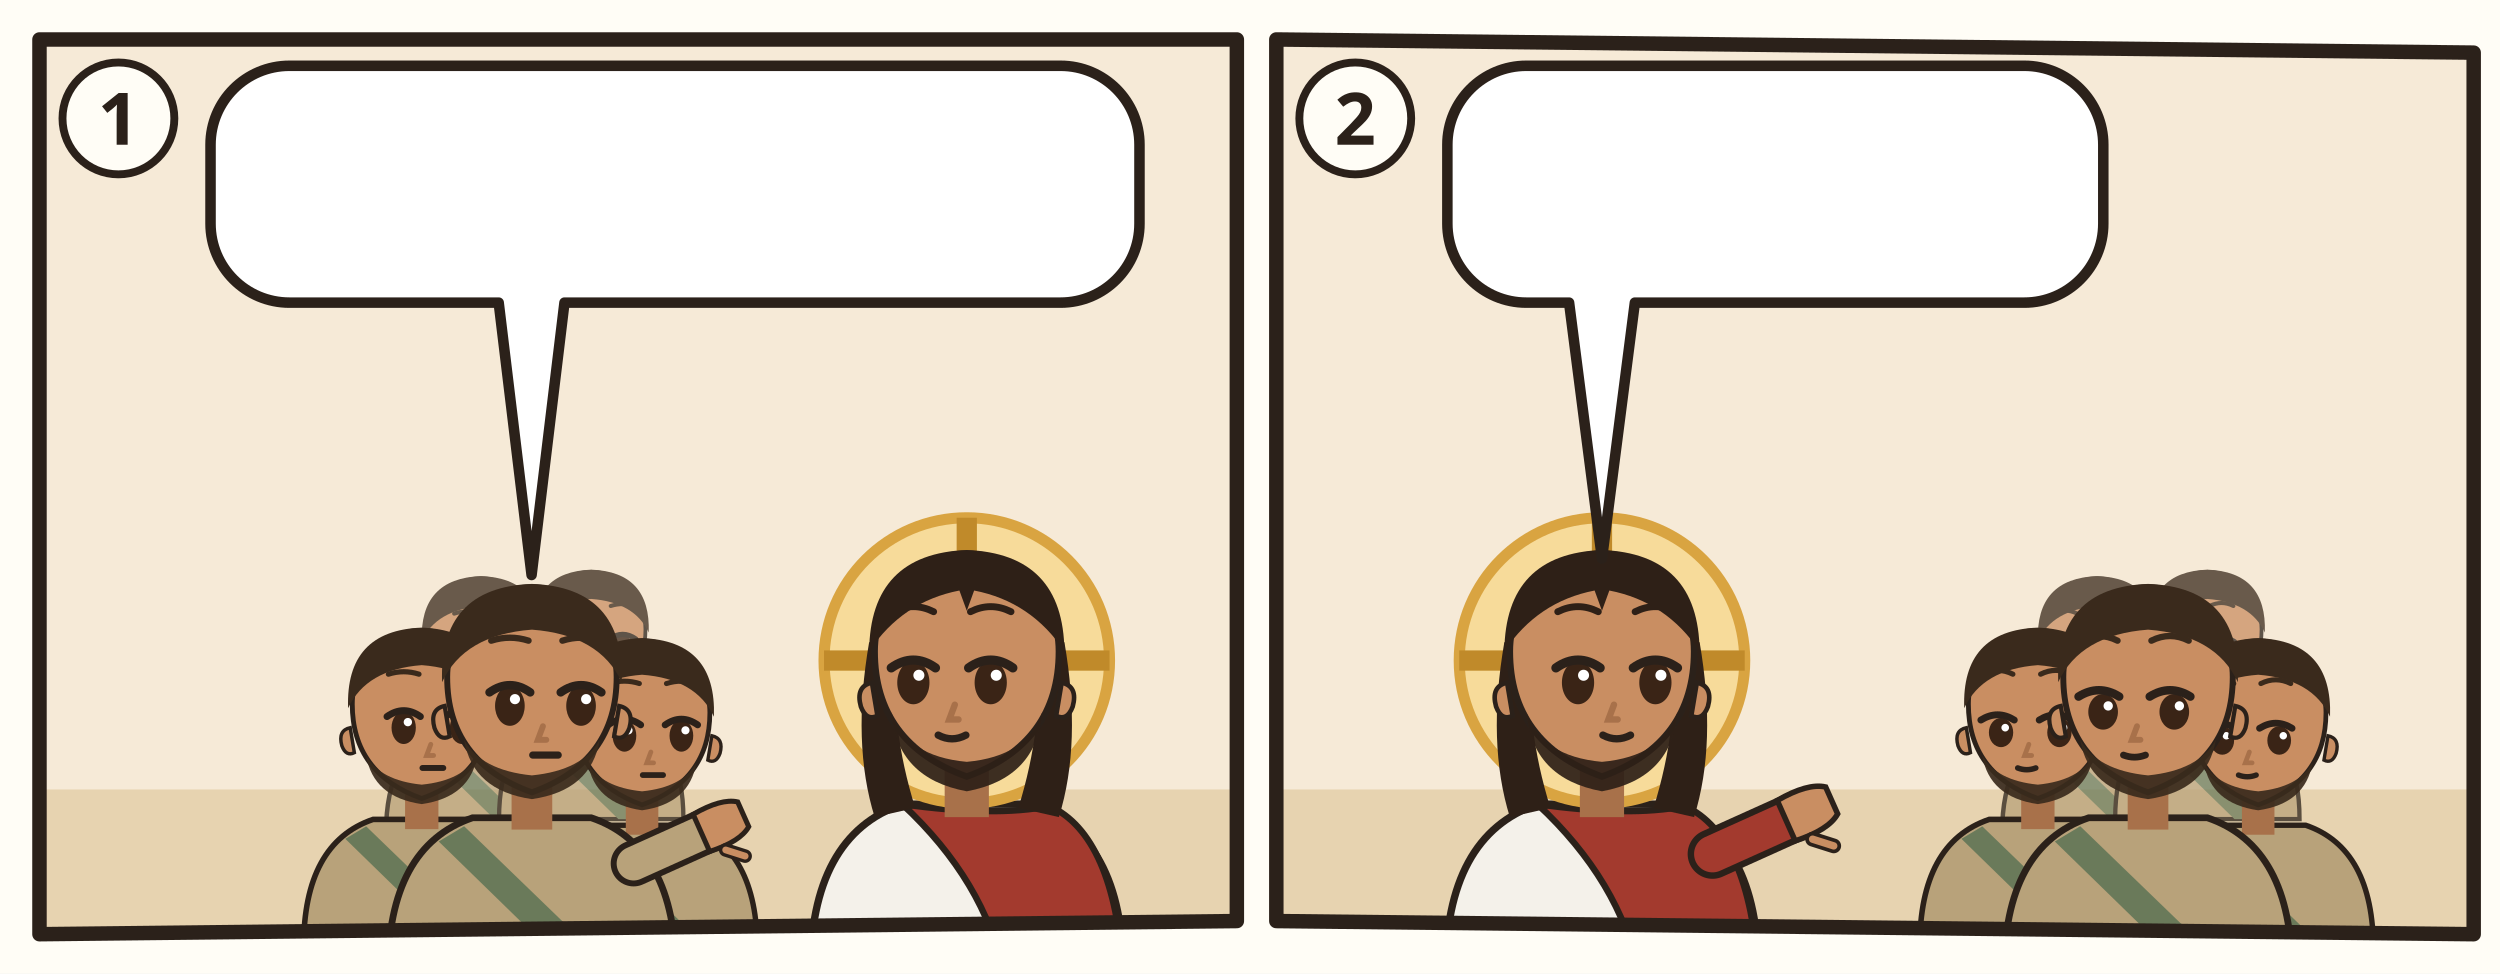
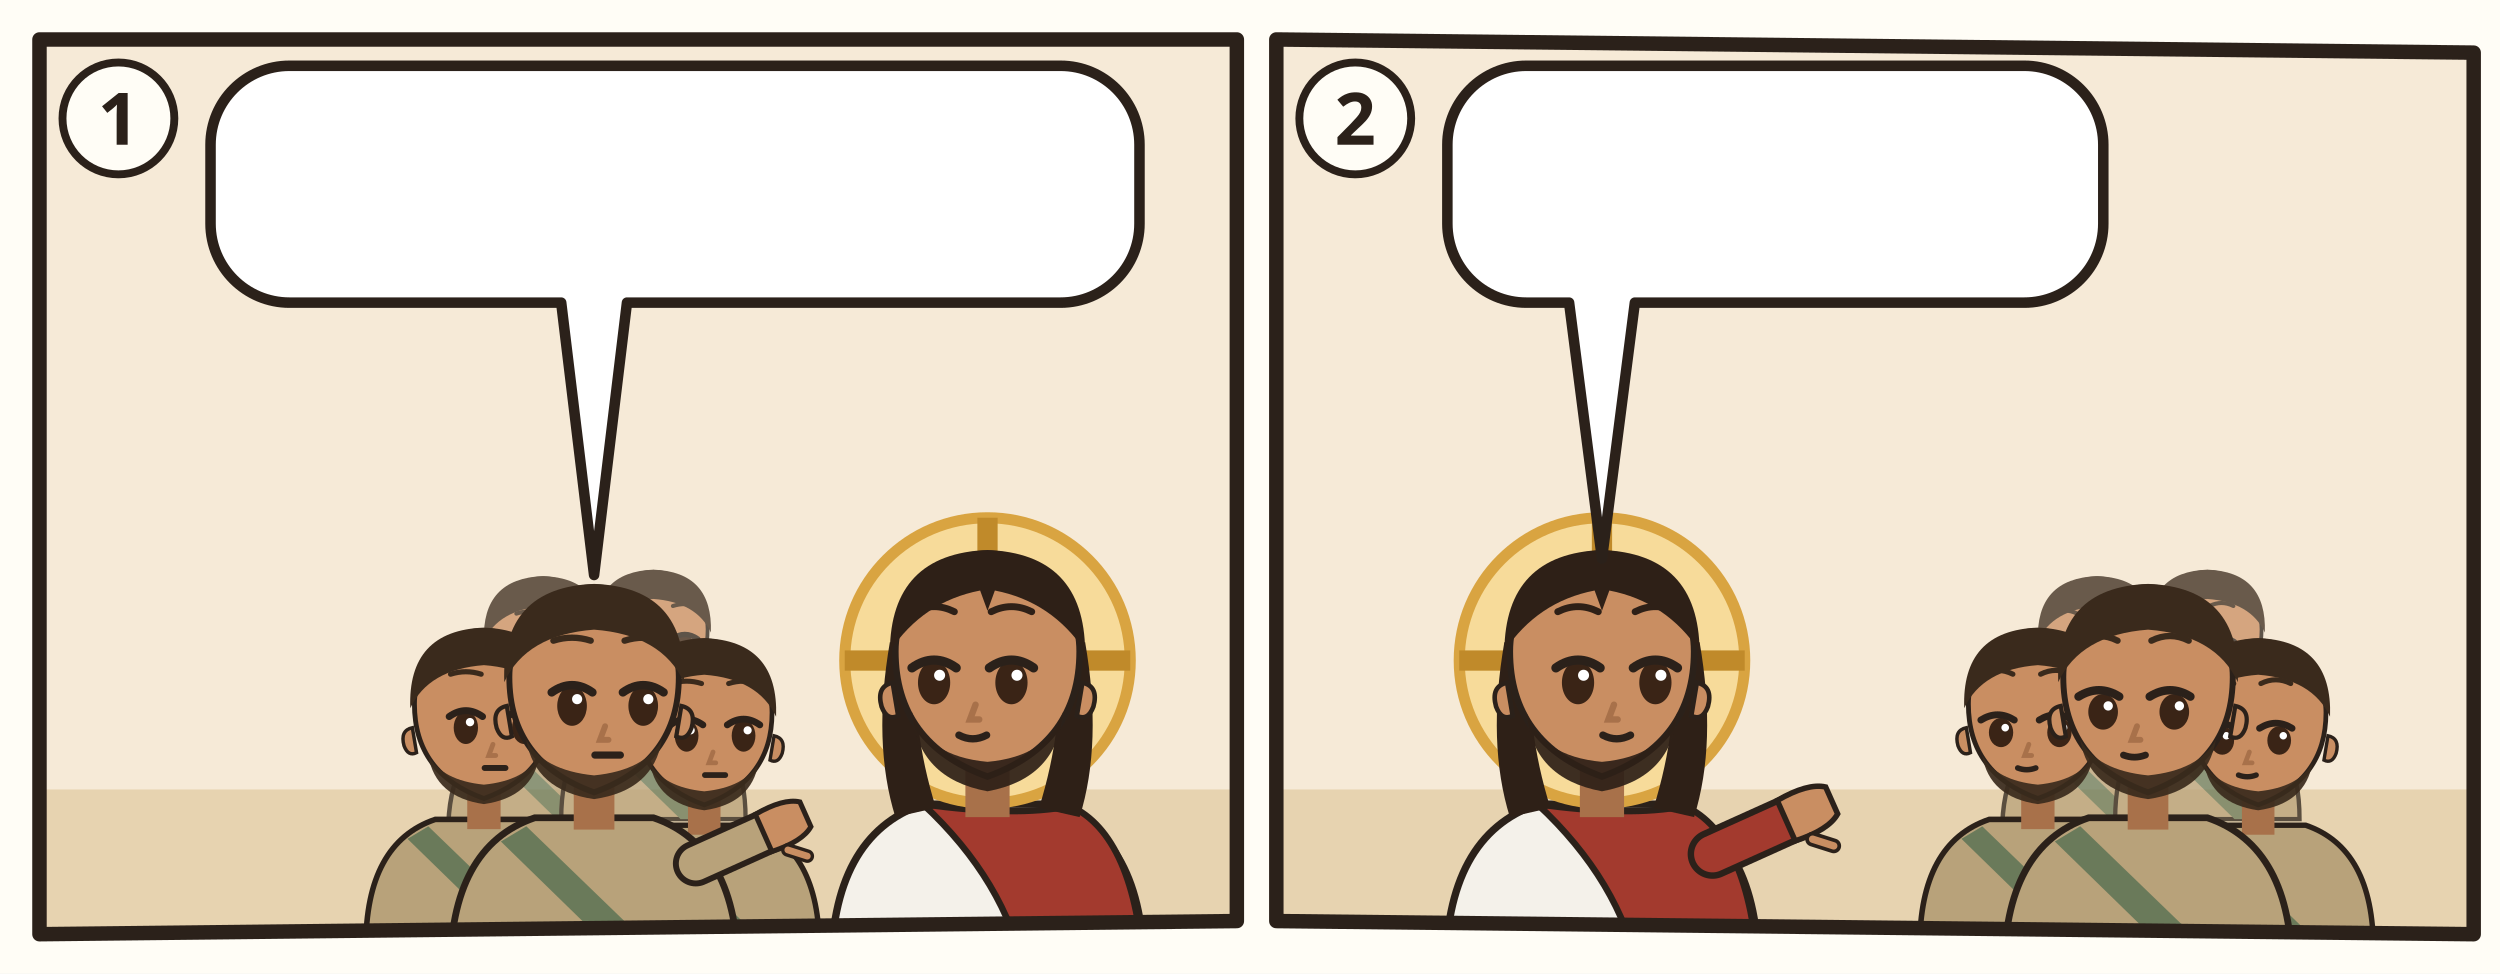
<svg xmlns="http://www.w3.org/2000/svg" viewBox="0 0 380 148">
  <rect width="380" height="148" fill="#FFFDF6" />
  <g transform="translate(4 4)">
    <clipPath id="an-cp-jhn-007-001-009-1">
      <polygon points="2,2 184,2 184,136 2,138" />
    </clipPath>
    <g clip-path="url(#an-cp-jhn-007-001-009-1)">
      <polygon points="2,2 184,2 184,136 2,138" fill="#F6EAD7" />
      <path d="M0 116h186v24H0z" fill="#E7D3B0" />
-       <use href="#an-huette" x="4" y="77" width="54" height="43" opacity=".6" />
+       <use href="#an-huette" x="4" y="62" width="72" height="58" opacity=".6" />
      <g opacity=".75">
-         <g transform="translate(69.122 93.768) scale(0.85008)">
+         <g transform="translate(78.572 93.768) scale(0.85008)">
          <path d="M-17 34Q-17 19-7 15.6L7 15.6Q17 19 17 34z" fill="#B8A27A" stroke="#2B211A" stroke-width=".8" />
          <path d="M-8 16.6L10 34h-5L-11 18.4z" fill="#6A7A5A" />
          <path d="M-2.4 11h4.8v6h-4.8z" fill="#A8714A" />
          <path d="M-10 -1Q-10 9 0 12.6Q10 9 10 -1A10 10.6 0 0 0 -10 -1z" fill="#C98E62" stroke="#2B211A" stroke-width=".7" />
          <path d="M10.3 2.4q1.8.4 1.2 2.6-.6 1.6-1.8 1z M-10.3 2.4q-1.8.4-1.2 2.6.6 1.6 1.8 1z" fill="#C98E62" stroke="#2B211A" stroke-width=".5" />
          <path d="M-8 6.4Q-7 12.4 0 13.4Q7 12.4 8 6.4Q6 10 0 10.6Q-6 10-8 6.4z" fill="#3A2A1C" opacity=".92" />
          <ellipse cx="-2.6" cy="2.4" rx="1.75" ry="2.35" fill="#3A2416" />
          <path d="M-5.0 0.8Q-2.6 -0.9 -0.2 0.8" fill="none" stroke="#2B211A" stroke-width="1" stroke-linecap="round" />
          <circle cx="-2.0" cy="1.6" r=".6" fill="#FFF" />
          <ellipse cx="5.8" cy="2.4" rx="1.75" ry="2.35" fill="#3A2416" />
          <path d="M3.4 0.8Q5.8 -0.9 8.2 0.8" fill="none" stroke="#2B211A" stroke-width="1" stroke-linecap="round" />
          <circle cx="6.4" cy="1.6" r=".6" fill="#FFF" />
          <path d="M-4.8 -5.3Q-2.6 -6.0 -0.4 -5.3M3.6 -5.3Q5.8 -6.0 8.0 -5.3" fill="none" stroke="#3A2A1C" stroke-width=".75" stroke-linecap="round" />
          <path d="M1.3 4.8l-.6 1.6h1" fill="none" stroke="#A8714A" stroke-width=".7" stroke-linecap="round" />
          <path d="M0.1 8.2h3" stroke="#2B211A" stroke-width=".85" stroke-linecap="round" />
          <path d="M-10.6-.4Q-11-11.6 0-12Q11-11.6 10.6-.4Q8-6 0-6.6Q-8-6-10.6-.4z" fill="#3A2A1C" />
        </g>
-         <g transform="translate(85.866 92.48) scale(0.82432)">
+         <g transform="translate(95.316 92.48) scale(0.82432)">
          <path d="M-17 34Q-17 19-7 15.6L7 15.6Q17 19 17 34z" fill="#B8A27A" stroke="#2B211A" stroke-width=".8" />
          <path d="M-8 16.6L10 34h-5L-11 18.4z" fill="#6A7A5A" />
          <path d="M-2.4 11h4.8v6h-4.8z" fill="#A8714A" />
          <path d="M-10 -1Q-10 9 0 12.6Q10 9 10 -1A10 10.6 0 0 0 -10 -1z" fill="#C98E62" stroke="#2B211A" stroke-width=".7" />
          <path d="M10.3 2.4q1.8.4 1.2 2.6-.6 1.6-1.8 1z M-10.3 2.4q-1.8.4-1.2 2.6.6 1.6 1.8 1z" fill="#C98E62" stroke="#2B211A" stroke-width=".5" />
          <path d="M-8 6.4Q-7 12.4 0 13.4Q7 12.4 8 6.4Q6 10 0 10.6Q-6 10-8 6.4z" fill="#3A2A1C" opacity=".92" />
          <ellipse cx="-2.6" cy="2.4" rx="1.75" ry="2.35" fill="#3A2416" />
          <path d="M-5.0 0.8Q-2.6 -0.9 -0.2 0.8" fill="none" stroke="#2B211A" stroke-width="1" stroke-linecap="round" />
          <circle cx="-2.0" cy="1.6" r=".6" fill="#FFF" />
          <ellipse cx="5.8" cy="2.4" rx="1.75" ry="2.35" fill="#3A2416" />
          <path d="M3.4 0.8Q5.8 -0.9 8.2 0.8" fill="none" stroke="#2B211A" stroke-width="1" stroke-linecap="round" />
          <circle cx="6.4" cy="1.6" r=".6" fill="#FFF" />
          <path d="M-4.8 -5.3Q-2.6 -6.0 -0.4 -5.3M3.6 -5.3Q5.8 -6.0 8.0 -5.3" fill="none" stroke="#3A2A1C" stroke-width=".75" stroke-linecap="round" />
          <path d="M1.3 4.8l-.6 1.6h1" fill="none" stroke="#A8714A" stroke-width=".7" stroke-linecap="round" />
          <path d="M0.1 8.2h3" stroke="#2B211A" stroke-width=".85" stroke-linecap="round" />
          <path d="M-10.6-.4Q-11-11.6 0-12Q11-11.6 10.6-.4Q8-6 0-6.6Q-8-6-10.6-.4z" fill="#3A2A1C" />
        </g>
      </g>
-       <g transform="translate(60.106 104.072) scale(1.05616)">
+       <g transform="translate(69.556 104.072) scale(1.05616)">
        <path d="M-17 34Q-17 19-7 15.6L7 15.6Q17 19 17 34z" fill="#B8A27A" stroke="#2B211A" stroke-width=".8" />
        <path d="M-8 16.6L10 34h-5L-11 18.4z" fill="#6A7A5A" />
        <path d="M-2.4 11h4.8v6h-4.8z" fill="#A8714A" />
        <path d="M-10 -1Q-10 9 0 12.6Q10 9 10 -1A10 10.6 0 0 0 -10 -1z" fill="#C98E62" stroke="#2B211A" stroke-width=".7" />
        <path d="M10.3 2.4q1.8.4 1.2 2.6-.6 1.6-1.8 1z M-10.3 2.4q-1.8.4-1.2 2.6.6 1.6 1.8 1z" fill="#C98E62" stroke="#2B211A" stroke-width=".5" />
        <path d="M-8 6.4Q-7 12.4 0 13.4Q7 12.4 8 6.4Q6 10 0 10.6Q-6 10-8 6.4z" fill="#3A2A1C" opacity=".92" />
        <ellipse cx="-2.6" cy="2.4" rx="1.75" ry="2.35" fill="#3A2416" />
        <path d="M-5.0 0.8Q-2.6 -0.9 -0.2 0.8" fill="none" stroke="#2B211A" stroke-width="1" stroke-linecap="round" />
        <circle cx="-2.0" cy="1.6" r=".6" fill="#FFF" />
        <ellipse cx="5.8" cy="2.4" rx="1.75" ry="2.35" fill="#3A2416" />
        <path d="M3.4 0.8Q5.8 -0.9 8.2 0.8" fill="none" stroke="#2B211A" stroke-width="1" stroke-linecap="round" />
        <circle cx="6.4" cy="1.6" r=".6" fill="#FFF" />
        <path d="M-4.8 -5.3Q-2.6 -6.0 -0.4 -5.3M3.6 -5.3Q5.8 -6.0 8.0 -5.3" fill="none" stroke="#3A2A1C" stroke-width=".75" stroke-linecap="round" />
        <path d="M1.3 4.8l-.6 1.6h1" fill="none" stroke="#A8714A" stroke-width=".7" stroke-linecap="round" />
        <path d="M0.1 8.2h3" stroke="#2B211A" stroke-width=".85" stroke-linecap="round" />
        <path d="M-10.6-.4Q-11-11.6 0-12Q11-11.6 10.6-.4Q8-6 0-6.6Q-8-6-10.6-.4z" fill="#3A2A1C" />
      </g>
-       <g transform="translate(93.594 105.36) scale(1.0304)">
+       <g transform="translate(103.044 105.36) scale(1.0304)">
        <path d="M-17 34Q-17 19-7 15.6L7 15.6Q17 19 17 34z" fill="#B8A27A" stroke="#2B211A" stroke-width=".8" />
        <path d="M-8 16.6L10 34h-5L-11 18.4z" fill="#6A7A5A" />
        <path d="M-2.4 11h4.8v6h-4.8z" fill="#A8714A" />
        <path d="M-10 -1Q-10 9 0 12.6Q10 9 10 -1A10 10.6 0 0 0 -10 -1z" fill="#C98E62" stroke="#2B211A" stroke-width=".7" />
        <path d="M10.3 2.4q1.8.4 1.2 2.6-.6 1.6-1.8 1z M-10.3 2.4q-1.8.4-1.2 2.6.6 1.6 1.8 1z" fill="#C98E62" stroke="#2B211A" stroke-width=".5" />
        <path d="M-8 6.4Q-7 12.4 0 13.4Q7 12.4 8 6.4Q6 10 0 10.6Q-6 10-8 6.4z" fill="#3A2A1C" opacity=".92" />
        <ellipse cx="-2.6" cy="2.4" rx="1.75" ry="2.35" fill="#3A2416" />
        <path d="M-5.0 0.8Q-2.6 -0.9 -0.2 0.8" fill="none" stroke="#2B211A" stroke-width="1" stroke-linecap="round" />
        <circle cx="-2.0" cy="1.6" r=".6" fill="#FFF" />
        <ellipse cx="5.8" cy="2.4" rx="1.75" ry="2.35" fill="#3A2416" />
        <path d="M3.4 0.8Q5.8 -0.9 8.2 0.8" fill="none" stroke="#2B211A" stroke-width="1" stroke-linecap="round" />
        <circle cx="6.4" cy="1.6" r=".6" fill="#FFF" />
        <path d="M-4.8 -5.3Q-2.6 -6.0 -0.4 -5.3M3.6 -5.3Q5.8 -6.0 8.0 -5.3" fill="none" stroke="#3A2A1C" stroke-width=".75" stroke-linecap="round" />
        <path d="M1.3 4.8l-.6 1.6h1" fill="none" stroke="#A8714A" stroke-width=".7" stroke-linecap="round" />
        <path d="M0.1 8.2h3" stroke="#2B211A" stroke-width=".85" stroke-linecap="round" />
        <path d="M-10.6-.4Q-11-11.6 0-12Q11-11.6 10.6-.4Q8-6 0-6.6Q-8-6-10.6-.4z" fill="#3A2A1C" />
      </g>
-       <g transform="translate(76.85 100.208) scale(1.288)">
+       <g transform="translate(86.3 100.208) scale(1.288)">
        <path d="M-17 34Q-17 19-7 15.6L7 15.6Q17 19 17 34z" fill="#B8A27A" stroke="#2B211A" stroke-width=".8" />
        <path d="M-8 16.6L10 34h-5L-11 18.4z" fill="#6A7A5A" />
        <path d="M12 21L21.1 16.9" stroke="#2B211A" stroke-width="5.4" stroke-linecap="round" />
        <path d="M12 21L21.1 16.9" stroke="#B8A27A" stroke-width="4" stroke-linecap="round" />
        <g transform="translate(21.1 16.9) rotate(66)">
          <path d="M-2.4 1.2Q-2.8-2.6-1.6-4.2h3.2Q2.8-2.6 2.4 1.2z" fill="#C98E62" stroke="#2B211A" stroke-width=".6" />
          <path d="M3 -.6l1.6-1.8" stroke="#2B211A" stroke-width="1.6" stroke-linecap="round" />
          <path d="M3 -.6l1.6-1.8" stroke="#C98E62" stroke-width=".8" stroke-linecap="round" />
        </g>
        <path d="M-2.4 11h4.8v6h-4.8z" fill="#A8714A" />
        <path d="M-10 -1Q-10 9 0 12.6Q10 9 10 -1A10 10.6 0 0 0 -10 -1z" fill="#C98E62" stroke="#2B211A" stroke-width=".7" />
        <path d="M10.3 2.4q1.8.4 1.2 2.6-.6 1.6-1.8 1z M-10.3 2.4q-1.8.4-1.2 2.6.6 1.6 1.8 1z" fill="#C98E62" stroke="#2B211A" stroke-width=".5" />
        <path d="M-8 6.4Q-7 12.4 0 13.4Q7 12.4 8 6.4Q6 10 0 10.6Q-6 10-8 6.4z" fill="#3A2A1C" opacity=".92" />
        <ellipse cx="-2.6" cy="2.4" rx="1.75" ry="2.35" fill="#3A2416" />
        <path d="M-5.0 0.8Q-2.6 -0.9 -0.2 0.8" fill="none" stroke="#2B211A" stroke-width="1" stroke-linecap="round" />
        <circle cx="-2.0" cy="1.6" r=".6" fill="#FFF" />
        <ellipse cx="5.8" cy="2.4" rx="1.75" ry="2.35" fill="#3A2416" />
        <path d="M3.4 0.8Q5.8 -0.9 8.2 0.8" fill="none" stroke="#2B211A" stroke-width="1" stroke-linecap="round" />
        <circle cx="6.4" cy="1.6" r=".6" fill="#FFF" />
        <path d="M-4.8 -5.3Q-2.6 -6.0 -0.4 -5.3M3.6 -5.3Q5.8 -6.0 8.0 -5.3" fill="none" stroke="#3A2A1C" stroke-width=".75" stroke-linecap="round" />
        <path d="M1.3 4.8l-.6 1.6h1" fill="none" stroke="#A8714A" stroke-width=".7" stroke-linecap="round" />
        <path d="M0.1 8.2h3" stroke="#2B211A" stroke-width=".85" stroke-linecap="round" />
        <path d="M-10.6-.4Q-11-11.6 0-12Q11-11.6 10.6-.4Q8-6 0-6.6Q-8-6-10.6-.4z" fill="#3A2A1C" />
      </g>
-       <g transform="translate(142.95 96.4) scale(1.4)">
+       <g transform="translate(146.1 96.4) scale(1.4)">
        <path d="M-17 34Q-17 19-7 15.6L7 15.6Q17 19 17 34z" fill="#F4F1EA" stroke="#2B211A" stroke-width=".8" />
        <path d="M-7 15.6Q3 17 9 15.8Q16 19 17 34L4 34Q2 24-7 15.6z" fill="#A33A2E" stroke="#2B211A" stroke-width=".7" />
        <circle r="15.5" fill="#F7DB9A" stroke="#D9A441" stroke-width="1.2" />
        <path d="M0-15.5v5M-15.5 0h5M15.5 0h-5" stroke="#C08A2A" stroke-width="2.2" />
        <path d="M-10.6 -2Q-12.5 9-10 17L-5.6 16Q-8.4 7-7.6-1z M10.6 -2Q12.5 9 10 17L5.6 16Q8.4 7 7.6-1z" fill="#2E2017" />
        <path d="M-2.4 11h4.8v6h-4.8z" fill="#A8714A" />
        <path d="M-10 -1Q-10 9 0 12.6Q10 9 10 -1A10 10.6 0 0 0 -10 -1z" fill="#C98E62" stroke="#2B211A" stroke-width=".7" />
        <path d="M10.3 2.4q1.8.4 1.2 2.6-.6 1.6-1.8 1z M-10.3 2.4q-1.8.4-1.2 2.6.6 1.6 1.8 1z" fill="#C98E62" stroke="#2B211A" stroke-width=".5" />
        <path d="M-8.2 5.6Q-7.6 12.8 0 14.2Q7.6 12.8 8.2 5.6Q6.6 10.4 0 11Q-6.6 10.4-8.2 5.6z" fill="#2E2017" opacity=".92" />
        <ellipse cx="-5.8" cy="2.4" rx="1.75" ry="2.35" fill="#3A2416" />
        <path d="M-8.2 0.8Q-5.8 -0.9 -3.4 0.8" fill="none" stroke="#2B211A" stroke-width="1" stroke-linecap="round" />
        <circle cx="-5.2" cy="1.6" r=".6" fill="#FFF" />
        <ellipse cx="2.6" cy="2.4" rx="1.75" ry="2.35" fill="#3A2416" />
        <path d="M0.2 0.8Q2.6 -0.9 5.0 0.8" fill="none" stroke="#2B211A" stroke-width="1" stroke-linecap="round" />
        <circle cx="3.2" cy="1.6" r=".6" fill="#FFF" />
        <path d="M-8.0 -5.3Q-5.8 -6.4 -3.6 -5.3M0.4 -5.3Q2.6 -6.4 4.8 -5.3" fill="none" stroke="#2E2017" stroke-width=".75" stroke-linecap="round" />
        <path d="M-1.3 4.8l-.6 1.6h1" fill="none" stroke="#A8714A" stroke-width=".7" stroke-linecap="round" />
        <path d="M-3.1 8.1Q-1.6 8.9 -0.1 8.1" fill="none" stroke="#2B211A" stroke-width=".8" stroke-linecap="round" />
        <path d="M-10.6-1Q-10.5-11.6 0-12Q10.5-11.6 10.6-1Q7-6.4 .8-7.6L0-5.4-.8-7.6Q-7-6.4-10.6-1z" fill="#2E2017" />
      </g>
      <g>
-         <path d="M40 6H157.2A12 12 0 0 1 169.2 18V30A12 12 0 0 1 157.2 42L81.8 42L76.8 83.4L71.8 42H40A12 12 0 0 1 28 30V18A12 12 0 0 1 40 6Z" fill="#FFFFFF" stroke="#2B211A" stroke-width="1.6" stroke-linejoin="round" />
+         <path d="M40 6H157.2A12 12 0 0 1 169.2 18V30A12 12 0 0 1 157.2 42L91.3 42L86.3 83.4L81.3 42H40A12 12 0 0 1 28 30V18A12 12 0 0 1 40 6Z" fill="#FFFFFF" stroke="#2B211A" stroke-width="1.6" stroke-linejoin="round" />
        <use href="#an-jerusalem" x="34" y="12" width="34.3" height="24" />
        <use href="#an-huette" x="73.3" y="12" width="30.0" height="24" />
        <use href="#an-zeichen" x="108.3" y="12" width="24.0" height="24" />
        <use href="#an-p-menge-gruppe" x="137.3" y="12" width="25.9" height="24" />
      </g>
    </g>
    <polygon points="2,2 184,2 184,136 2,138" fill="none" stroke="#2B211A" stroke-width="2.2" stroke-linejoin="round" />
    <circle cx="14" cy="14" r="8.5" fill="#FFFDF6" stroke="#2B211A" stroke-width="1.2" />
    <text x="14" y="18" text-anchor="middle" font-family="sans-serif" font-size="11" font-weight="700" fill="#2B211A">1</text>
  </g>
  <g transform="translate(192 4)">
    <clipPath id="an-cp-jhn-007-001-009-2">
      <polygon points="2,2 184,4 184,138 2,136" />
    </clipPath>
    <g clip-path="url(#an-cp-jhn-007-001-009-2)">
      <polygon points="2,2 184,4 184,138 2,136" fill="#F6EAD7" />
      <path d="M0 116h186v24H0z" fill="#E7D3B0" />
      <g transform="translate(51.5 96.4) scale(1.4)">
        <path d="M-17 34Q-17 19-7 15.6L7 15.6Q17 19 17 34z" fill="#F4F1EA" stroke="#2B211A" stroke-width=".8" />
        <path d="M-7 15.6Q3 17 9 15.8Q16 19 17 34L4 34Q2 24-7 15.6z" fill="#A33A2E" stroke="#2B211A" stroke-width=".7" />
        <path d="M12 21L21.1 16.9" stroke="#2B211A" stroke-width="5.4" stroke-linecap="round" />
        <path d="M12 21L21.1 16.9" stroke="#A33A2E" stroke-width="4" stroke-linecap="round" />
        <g transform="translate(21.1 16.9) rotate(66)">
          <path d="M-2.4 1.2Q-2.8-2.6-1.6-4.2h3.2Q2.8-2.6 2.4 1.2z" fill="#C98E62" stroke="#2B211A" stroke-width=".6" />
          <path d="M3 -.6l1.6-1.8" stroke="#2B211A" stroke-width="1.6" stroke-linecap="round" />
          <path d="M3 -.6l1.6-1.8" stroke="#C98E62" stroke-width=".8" stroke-linecap="round" />
        </g>
        <circle r="15.5" fill="#F7DB9A" stroke="#D9A441" stroke-width="1.2" />
        <path d="M0-15.5v5M-15.5 0h5M15.5 0h-5" stroke="#C08A2A" stroke-width="2.2" />
        <path d="M-10.6 -2Q-12.5 9-10 17L-5.6 16Q-8.4 7-7.6-1z M10.6 -2Q12.5 9 10 17L5.6 16Q8.4 7 7.6-1z" fill="#2E2017" />
        <path d="M-2.4 11h4.8v6h-4.8z" fill="#A8714A" />
        <path d="M-10 -1Q-10 9 0 12.6Q10 9 10 -1A10 10.6 0 0 0 -10 -1z" fill="#C98E62" stroke="#2B211A" stroke-width=".7" />
        <path d="M10.3 2.4q1.8.4 1.2 2.6-.6 1.6-1.8 1z M-10.3 2.4q-1.8.4-1.2 2.6.6 1.6 1.8 1z" fill="#C98E62" stroke="#2B211A" stroke-width=".5" />
        <path d="M-8.2 5.6Q-7.6 12.8 0 14.2Q7.6 12.8 8.2 5.6Q6.6 10.4 0 11Q-6.6 10.4-8.2 5.6z" fill="#2E2017" opacity=".92" />
        <ellipse cx="-2.6" cy="2.4" rx="1.75" ry="2.35" fill="#3A2416" />
        <path d="M-5.0 0.8Q-2.6 -0.9 -0.2 0.8" fill="none" stroke="#2B211A" stroke-width="1" stroke-linecap="round" />
        <circle cx="-2.0" cy="1.6" r=".6" fill="#FFF" />
        <ellipse cx="5.8" cy="2.4" rx="1.75" ry="2.35" fill="#3A2416" />
        <path d="M3.4 0.8Q5.8 -0.9 8.2 0.8" fill="none" stroke="#2B211A" stroke-width="1" stroke-linecap="round" />
        <circle cx="6.4" cy="1.6" r=".6" fill="#FFF" />
        <path d="M-4.8 -5.3Q-2.6 -6.4 -0.4 -5.3M3.6 -5.3Q5.8 -6.4 8.0 -5.3" fill="none" stroke="#2E2017" stroke-width=".75" stroke-linecap="round" />
        <path d="M1.3 4.8l-.6 1.6h1" fill="none" stroke="#A8714A" stroke-width=".7" stroke-linecap="round" />
        <path d="M0.1 8.1Q1.6 8.9 3.1 8.1" fill="none" stroke="#2B211A" stroke-width=".8" stroke-linecap="round" />
        <path d="M-10.6-1Q-10.5-11.6 0-12Q10.5-11.6 10.6-1Q7-6.4 .8-7.6L0-5.4-.8-7.6Q-7-6.4-10.6-1z" fill="#2E2017" />
      </g>
      <g opacity=".75">
        <g transform="translate(126.772 93.768) scale(0.85008)">
          <path d="M-17 34Q-17 19-7 15.6L7 15.6Q17 19 17 34z" fill="#B8A27A" stroke="#2B211A" stroke-width=".8" />
          <path d="M-8 16.6L10 34h-5L-11 18.4z" fill="#6A7A5A" />
          <path d="M-2.4 11h4.8v6h-4.8z" fill="#A8714A" />
          <path d="M-10 -1Q-10 9 0 12.6Q10 9 10 -1A10 10.6 0 0 0 -10 -1z" fill="#C98E62" stroke="#2B211A" stroke-width=".7" />
          <path d="M10.3 2.4q1.8.4 1.2 2.6-.6 1.6-1.8 1z M-10.3 2.4q-1.8.4-1.2 2.6.6 1.6 1.8 1z" fill="#C98E62" stroke="#2B211A" stroke-width=".5" />
          <path d="M-8 6.4Q-7 12.4 0 13.4Q7 12.4 8 6.4Q6 10 0 10.6Q-6 10-8 6.4z" fill="#3A2A1C" opacity=".92" />
          <ellipse cx="-5.3" cy="3.1" rx="1.75" ry="2.1" fill="#3A2416" />
          <path d="M-8.2 1.3Q-5.8 -0.2 -3.4 1.3" fill="none" stroke="#2B211A" stroke-width="1" stroke-linecap="round" />
          <circle cx="-4.7" cy="2.4" r=".55" fill="#FFF" />
          <ellipse cx="3.1" cy="3.1" rx="1.75" ry="2.1" fill="#3A2416" />
          <path d="M0.2 1.3Q2.6 -0.2 5.0 1.3" fill="none" stroke="#2B211A" stroke-width="1" stroke-linecap="round" />
          <circle cx="3.7" cy="2.4" r=".55" fill="#FFF" />
          <path d="M-8.0 -5.3Q-5.8 -6.4 -3.6 -5.3M0.4 -5.3Q2.6 -6.4 4.8 -5.3" fill="none" stroke="#3A2A1C" stroke-width=".75" stroke-linecap="round" />
          <path d="M-1.3 4.8l-.6 1.6h1" fill="none" stroke="#A8714A" stroke-width=".7" stroke-linecap="round" />
          <path d="M-2.9 8.2Q-1.6 8.7 -0.3 8.2" fill="none" stroke="#2B211A" stroke-width=".8" stroke-linecap="round" />
          <path d="M-10.6-.4Q-11-11.6 0-12Q11-11.6 10.6-.4Q8-6 0-6.6Q-8-6-10.6-.4z" fill="#3A2A1C" />
        </g>
        <g transform="translate(143.516 92.48) scale(0.82432)">
          <path d="M-17 34Q-17 19-7 15.6L7 15.6Q17 19 17 34z" fill="#B8A27A" stroke="#2B211A" stroke-width=".8" />
          <path d="M-8 16.6L10 34h-5L-11 18.4z" fill="#6A7A5A" />
          <path d="M-2.4 11h4.8v6h-4.8z" fill="#A8714A" />
          <path d="M-10 -1Q-10 9 0 12.6Q10 9 10 -1A10 10.6 0 0 0 -10 -1z" fill="#C98E62" stroke="#2B211A" stroke-width=".7" />
          <path d="M10.3 2.4q1.8.4 1.2 2.6-.6 1.6-1.8 1z M-10.3 2.4q-1.8.4-1.2 2.6.6 1.6 1.8 1z" fill="#C98E62" stroke="#2B211A" stroke-width=".5" />
          <path d="M-8 6.4Q-7 12.4 0 13.4Q7 12.4 8 6.4Q6 10 0 10.6Q-6 10-8 6.4z" fill="#3A2A1C" opacity=".92" />
          <ellipse cx="-5.3" cy="3.1" rx="1.75" ry="2.1" fill="#3A2416" />
          <path d="M-8.2 1.3Q-5.8 -0.2 -3.4 1.3" fill="none" stroke="#2B211A" stroke-width="1" stroke-linecap="round" />
          <circle cx="-4.7" cy="2.4" r=".55" fill="#FFF" />
          <ellipse cx="3.1" cy="3.1" rx="1.75" ry="2.1" fill="#3A2416" />
          <path d="M0.2 1.3Q2.6 -0.2 5.0 1.3" fill="none" stroke="#2B211A" stroke-width="1" stroke-linecap="round" />
          <circle cx="3.7" cy="2.4" r=".55" fill="#FFF" />
          <path d="M-8.0 -5.3Q-5.8 -6.4 -3.6 -5.3M0.4 -5.3Q2.6 -6.4 4.8 -5.3" fill="none" stroke="#3A2A1C" stroke-width=".75" stroke-linecap="round" />
          <path d="M-1.3 4.8l-.6 1.6h1" fill="none" stroke="#A8714A" stroke-width=".7" stroke-linecap="round" />
          <path d="M-2.9 8.2Q-1.6 8.7 -0.3 8.2" fill="none" stroke="#2B211A" stroke-width=".8" stroke-linecap="round" />
          <path d="M-10.6-.4Q-11-11.6 0-12Q11-11.6 10.6-.4Q8-6 0-6.6Q-8-6-10.6-.4z" fill="#3A2A1C" />
        </g>
      </g>
      <g transform="translate(117.756 104.072) scale(1.05616)">
        <path d="M-17 34Q-17 19-7 15.6L7 15.6Q17 19 17 34z" fill="#B8A27A" stroke="#2B211A" stroke-width=".8" />
        <path d="M-8 16.6L10 34h-5L-11 18.4z" fill="#6A7A5A" />
        <path d="M-2.4 11h4.8v6h-4.8z" fill="#A8714A" />
        <path d="M-10 -1Q-10 9 0 12.6Q10 9 10 -1A10 10.6 0 0 0 -10 -1z" fill="#C98E62" stroke="#2B211A" stroke-width=".7" />
        <path d="M10.3 2.4q1.8.4 1.2 2.6-.6 1.6-1.8 1z M-10.3 2.4q-1.8.4-1.2 2.6.6 1.6 1.8 1z" fill="#C98E62" stroke="#2B211A" stroke-width=".5" />
        <path d="M-8 6.4Q-7 12.4 0 13.4Q7 12.4 8 6.4Q6 10 0 10.6Q-6 10-8 6.4z" fill="#3A2A1C" opacity=".92" />
        <ellipse cx="-5.3" cy="3.1" rx="1.75" ry="2.1" fill="#3A2416" />
        <path d="M-8.2 1.3Q-5.8 -0.2 -3.4 1.3" fill="none" stroke="#2B211A" stroke-width="1" stroke-linecap="round" />
        <circle cx="-4.7" cy="2.4" r=".55" fill="#FFF" />
        <ellipse cx="3.1" cy="3.1" rx="1.75" ry="2.1" fill="#3A2416" />
        <path d="M0.2 1.3Q2.6 -0.2 5.0 1.3" fill="none" stroke="#2B211A" stroke-width="1" stroke-linecap="round" />
        <circle cx="3.7" cy="2.4" r=".55" fill="#FFF" />
        <path d="M-8.0 -5.3Q-5.8 -6.4 -3.6 -5.3M0.4 -5.3Q2.6 -6.4 4.8 -5.3" fill="none" stroke="#3A2A1C" stroke-width=".75" stroke-linecap="round" />
        <path d="M-1.3 4.8l-.6 1.6h1" fill="none" stroke="#A8714A" stroke-width=".7" stroke-linecap="round" />
        <path d="M-2.9 8.2Q-1.6 8.7 -0.3 8.2" fill="none" stroke="#2B211A" stroke-width=".8" stroke-linecap="round" />
        <path d="M-10.6-.4Q-11-11.6 0-12Q11-11.6 10.6-.4Q8-6 0-6.6Q-8-6-10.6-.4z" fill="#3A2A1C" />
      </g>
      <g transform="translate(151.244 105.36) scale(1.0304)">
        <path d="M-17 34Q-17 19-7 15.6L7 15.6Q17 19 17 34z" fill="#B8A27A" stroke="#2B211A" stroke-width=".8" />
        <path d="M-8 16.6L10 34h-5L-11 18.4z" fill="#6A7A5A" />
        <path d="M-2.4 11h4.8v6h-4.8z" fill="#A8714A" />
        <path d="M-10 -1Q-10 9 0 12.6Q10 9 10 -1A10 10.6 0 0 0 -10 -1z" fill="#C98E62" stroke="#2B211A" stroke-width=".7" />
        <path d="M10.3 2.4q1.8.4 1.2 2.6-.6 1.6-1.8 1z M-10.3 2.4q-1.8.4-1.2 2.6.6 1.6 1.8 1z" fill="#C98E62" stroke="#2B211A" stroke-width=".5" />
        <path d="M-8 6.4Q-7 12.4 0 13.4Q7 12.4 8 6.4Q6 10 0 10.6Q-6 10-8 6.4z" fill="#3A2A1C" opacity=".92" />
        <ellipse cx="-5.3" cy="3.1" rx="1.75" ry="2.1" fill="#3A2416" />
        <path d="M-8.2 1.3Q-5.8 -0.2 -3.4 1.3" fill="none" stroke="#2B211A" stroke-width="1" stroke-linecap="round" />
        <circle cx="-4.7" cy="2.4" r=".55" fill="#FFF" />
        <ellipse cx="3.1" cy="3.1" rx="1.75" ry="2.1" fill="#3A2416" />
        <path d="M0.2 1.3Q2.6 -0.2 5.0 1.3" fill="none" stroke="#2B211A" stroke-width="1" stroke-linecap="round" />
        <circle cx="3.7" cy="2.4" r=".55" fill="#FFF" />
        <path d="M-8.0 -5.3Q-5.8 -6.4 -3.6 -5.3M0.4 -5.3Q2.6 -6.4 4.8 -5.3" fill="none" stroke="#3A2A1C" stroke-width=".75" stroke-linecap="round" />
        <path d="M-1.3 4.8l-.6 1.6h1" fill="none" stroke="#A8714A" stroke-width=".7" stroke-linecap="round" />
        <path d="M-2.9 8.2Q-1.6 8.7 -0.3 8.2" fill="none" stroke="#2B211A" stroke-width=".8" stroke-linecap="round" />
        <path d="M-10.6-.4Q-11-11.6 0-12Q11-11.6 10.6-.4Q8-6 0-6.6Q-8-6-10.6-.4z" fill="#3A2A1C" />
      </g>
      <g transform="translate(134.5 100.208) scale(1.288)">
        <path d="M-17 34Q-17 19-7 15.6L7 15.6Q17 19 17 34z" fill="#B8A27A" stroke="#2B211A" stroke-width=".8" />
        <path d="M-8 16.6L10 34h-5L-11 18.4z" fill="#6A7A5A" />
        <path d="M-2.4 11h4.8v6h-4.8z" fill="#A8714A" />
        <path d="M-10 -1Q-10 9 0 12.6Q10 9 10 -1A10 10.6 0 0 0 -10 -1z" fill="#C98E62" stroke="#2B211A" stroke-width=".7" />
        <path d="M10.3 2.4q1.8.4 1.2 2.6-.6 1.6-1.8 1z M-10.3 2.4q-1.8.4-1.2 2.6.6 1.6 1.8 1z" fill="#C98E62" stroke="#2B211A" stroke-width=".5" />
        <path d="M-8 6.4Q-7 12.4 0 13.4Q7 12.4 8 6.4Q6 10 0 10.6Q-6 10-8 6.4z" fill="#3A2A1C" opacity=".92" />
        <ellipse cx="-5.3" cy="3.1" rx="1.75" ry="2.1" fill="#3A2416" />
        <path d="M-8.2 1.3Q-5.8 -0.2 -3.4 1.3" fill="none" stroke="#2B211A" stroke-width="1" stroke-linecap="round" />
        <circle cx="-4.7" cy="2.4" r=".55" fill="#FFF" />
        <ellipse cx="3.1" cy="3.1" rx="1.75" ry="2.1" fill="#3A2416" />
        <path d="M0.2 1.3Q2.6 -0.2 5.0 1.3" fill="none" stroke="#2B211A" stroke-width="1" stroke-linecap="round" />
        <circle cx="3.7" cy="2.4" r=".55" fill="#FFF" />
        <path d="M-8.0 -5.3Q-5.8 -6.4 -3.6 -5.3M0.4 -5.3Q2.6 -6.4 4.8 -5.3" fill="none" stroke="#3A2A1C" stroke-width=".75" stroke-linecap="round" />
        <path d="M-1.3 4.8l-.6 1.6h1" fill="none" stroke="#A8714A" stroke-width=".7" stroke-linecap="round" />
        <path d="M-2.9 8.2Q-1.6 8.7 -0.3 8.2" fill="none" stroke="#2B211A" stroke-width=".8" stroke-linecap="round" />
        <path d="M-10.6-.4Q-11-11.6 0-12Q11-11.6 10.6-.4Q8-6 0-6.6Q-8-6-10.6-.4z" fill="#3A2A1C" />
      </g>
      <g>
        <path d="M40 6H115.7A12 12 0 0 1 127.7 18V30A12 12 0 0 1 115.7 42L56.5 42L51.5 80.9L46.5 42H40A12 12 0 0 1 28 30V18A12 12 0 0 1 40 6Z" fill="#FFFFFF" stroke="#2B211A" stroke-width="1.6" stroke-linejoin="round" />
        <use href="#an-z-stunde" x="34" y="12" width="17.5" height="24" />
        <use href="#an-p-g-brueder-jesu-gruppe" x="56.5" y="12" width="25.9" height="24" />
        <use href="#an-jerusalem" x="87.4" y="12" width="34.3" height="24" />
      </g>
    </g>
    <polygon points="2,2 184,4 184,138 2,136" fill="none" stroke="#2B211A" stroke-width="2.2" stroke-linejoin="round" />
    <circle cx="14" cy="14" r="8.5" fill="#FFFDF6" stroke="#2B211A" stroke-width="1.2" />
    <text x="14" y="18" text-anchor="middle" font-family="sans-serif" font-size="11" font-weight="700" fill="#2B211A">2</text>
  </g>
</svg>
